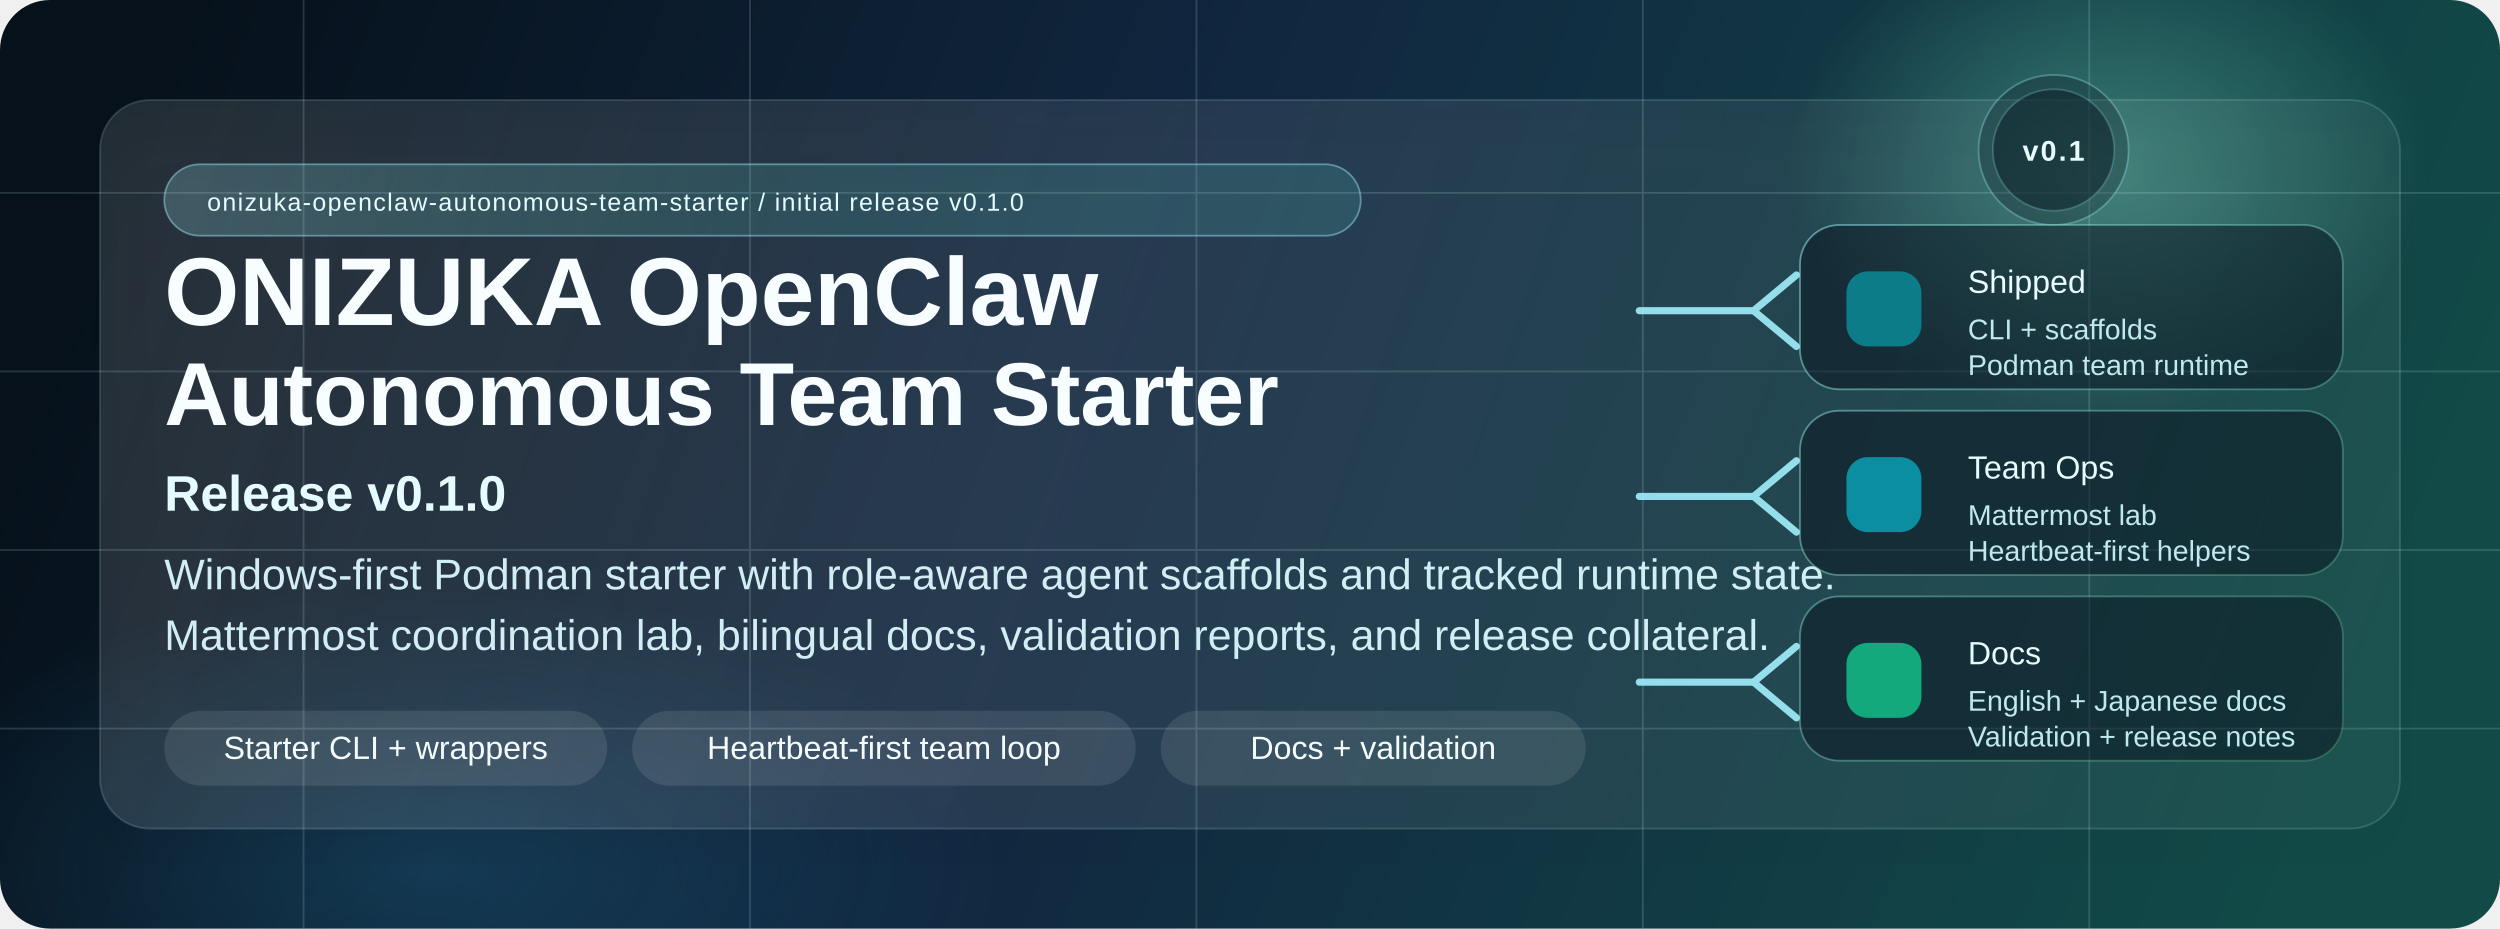
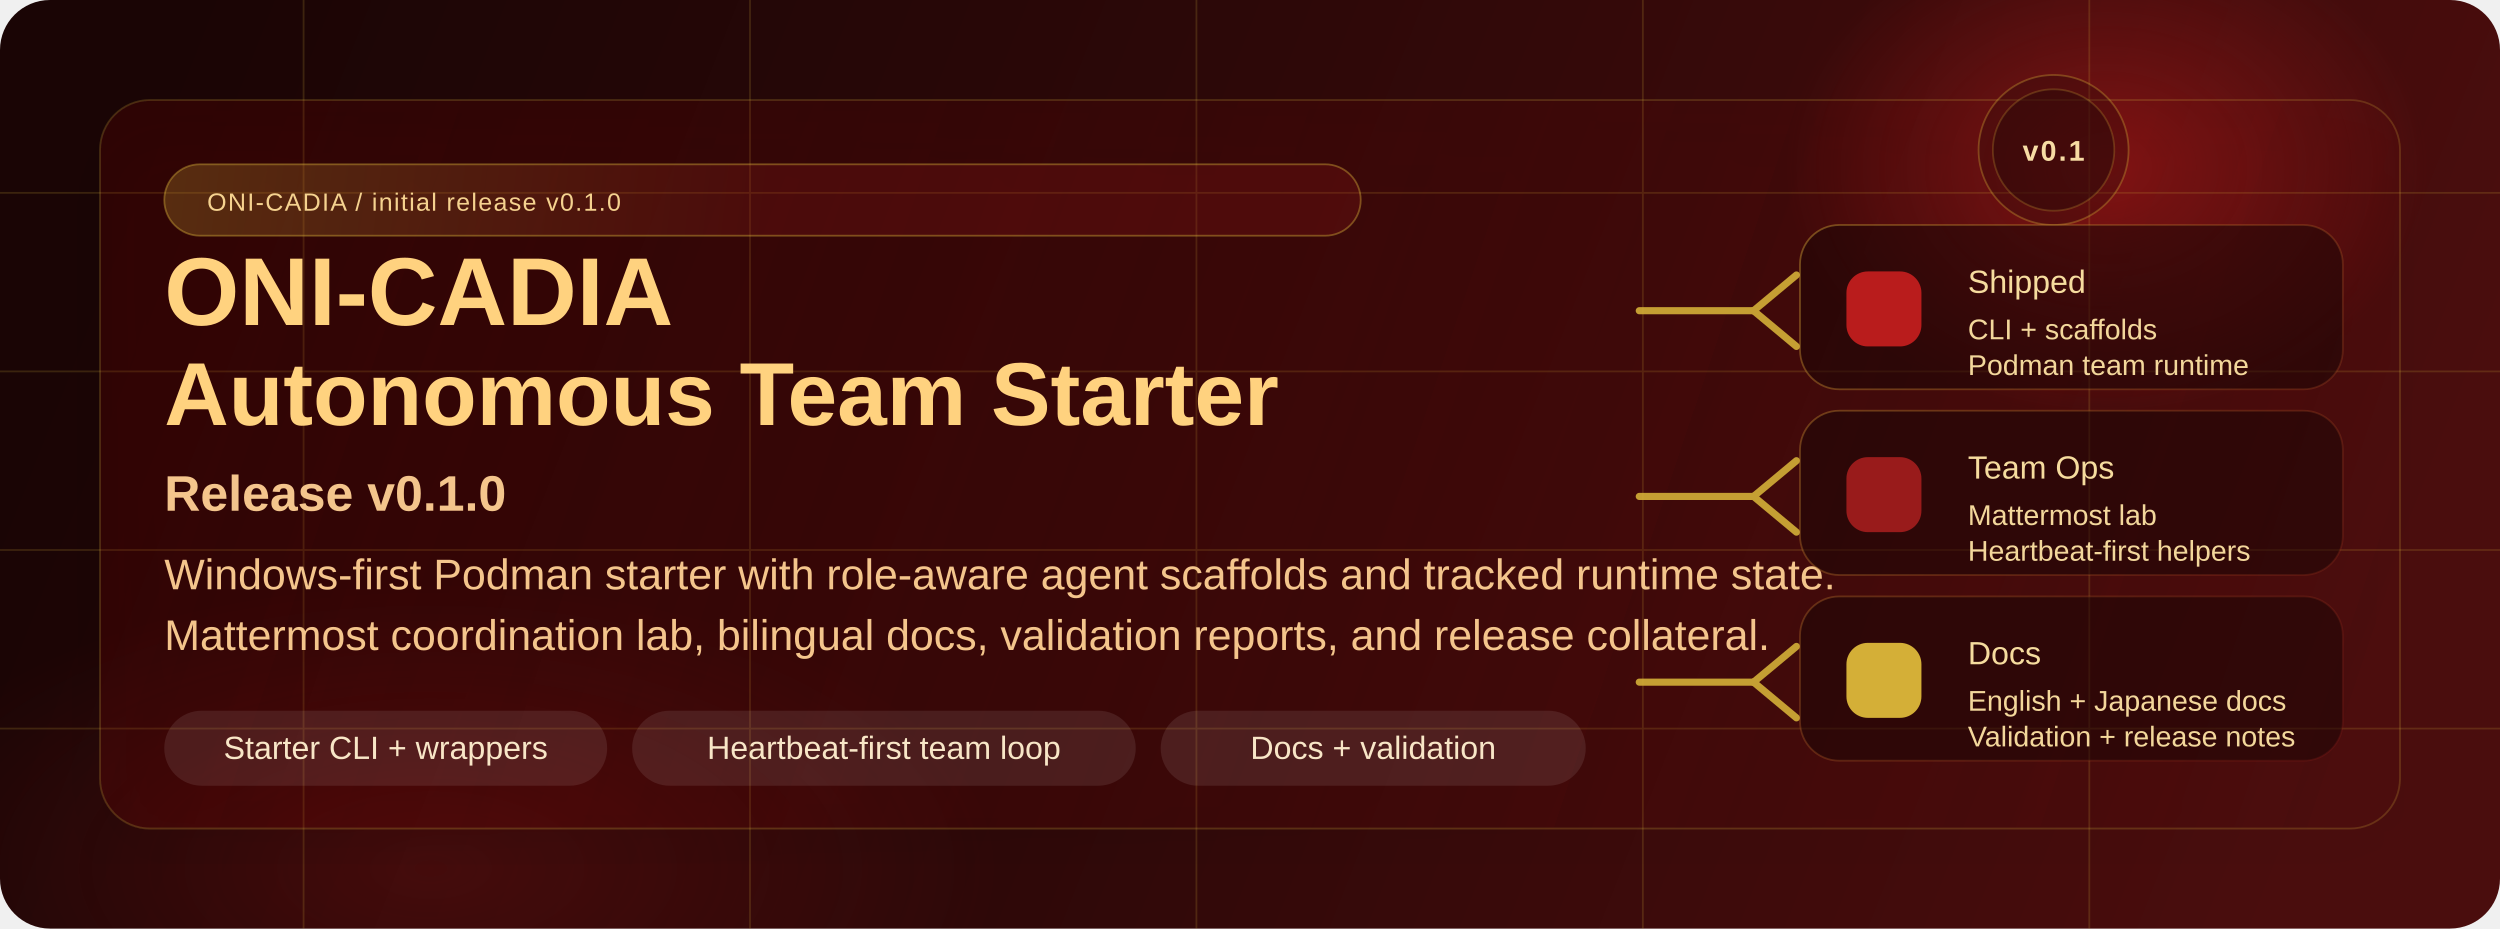
<svg xmlns="http://www.w3.org/2000/svg" width="1400" height="520" viewBox="0 0 1400 520" fill="none">
  <defs>
    <linearGradient id="bg" x1="92" y1="34" x2="1280" y2="500" gradientUnits="userSpaceOnUse">
-       <stop offset="0" stop-color="#06111B" />
-       <stop offset="0.45" stop-color="#112740" />
-       <stop offset="1" stop-color="#114A47" />
+       <stop offset="0" stop-color="#1a0505" />
+       <stop offset="0.45" stop-color="#2d0808" />
+       <stop offset="1" stop-color="#4a0d0d" />
    </linearGradient>
    <linearGradient id="panel" x1="92" y1="56" x2="1308" y2="464" gradientUnits="userSpaceOnUse">
-       <stop offset="0" stop-color="#FFFFFF" stop-opacity="0.11" />
-       <stop offset="1" stop-color="#FFFFFF" stop-opacity="0.04" />
+       <stop offset="0" stop-color="#991b1b" stop-opacity="0.15" />
+       <stop offset="1" stop-color="#991b1b" stop-opacity="0.02" />
    </linearGradient>
    <linearGradient id="chip" x1="92" y1="92" x2="430" y2="132" gradientUnits="userSpaceOnUse">
-       <stop offset="0" stop-color="#9DECF9" stop-opacity="0.22" />
-       <stop offset="1" stop-color="#5EEAD4" stop-opacity="0.14" />
+       <stop offset="0" stop-color="#d4af37" stop-opacity="0.24" />
+       <stop offset="1" stop-color="#991b1b" stop-opacity="0.22" />
    </linearGradient>
    <linearGradient id="cardStroke" x1="980" y1="118" x2="1320" y2="438" gradientUnits="userSpaceOnUse">
-       <stop offset="0" stop-color="#9DECF9" stop-opacity="0.55" />
-       <stop offset="1" stop-color="#8AF4B1" stop-opacity="0.2" />
+       <stop offset="0" stop-color="#d4af37" stop-opacity="0.45" />
+       <stop offset="1" stop-color="#991b1b" stop-opacity="0.2" />
    </linearGradient>
    <radialGradient id="glowA" cx="0" cy="0" r="1" gradientUnits="userSpaceOnUse" gradientTransform="translate(1180 94) rotate(90) scale(140 180)">
-       <stop offset="0" stop-color="#86F5D1" stop-opacity="0.34" />
-       <stop offset="1" stop-color="#86F5D1" stop-opacity="0" />
+       <stop offset="0" stop-color="#b91c1c" stop-opacity="0.52" />
+       <stop offset="1" stop-color="#b91c1c" stop-opacity="0" />
    </radialGradient>
    <radialGradient id="glowB" cx="0" cy="0" r="1" gradientUnits="userSpaceOnUse" gradientTransform="translate(240 486) rotate(180) scale(320 160)">
-       <stop offset="0" stop-color="#38BDF8" stop-opacity="0.18" />
-       <stop offset="1" stop-color="#38BDF8" stop-opacity="0" />
+       <stop offset="0" stop-color="#b91c1c" stop-opacity="0.22" />
+       <stop offset="1" stop-color="#b91c1c" stop-opacity="0" />
    </radialGradient>
    <filter id="shadow" x="32" y="36" width="1336" height="448" filterUnits="userSpaceOnUse" color-interpolation-filters="sRGB">
-       <feDropShadow dx="0" dy="18" stdDeviation="18" flood-color="#021018" flood-opacity="0.36" />
+       <feDropShadow dx="0" dy="18" stdDeviation="18" flood-color="#1a0505" flood-opacity="0.46" />
    </filter>
  </defs>
  <rect width="1400" height="520" rx="28" fill="url(#bg)" />
  <rect width="1400" height="520" rx="28" fill="url(#glowA)" />
  <rect width="1400" height="520" rx="28" fill="url(#glowB)" />
-   <g opacity="0.16">
-     <path d="M0 108H1400" stroke="#D7FBFF" stroke-width="1" />
-     <path d="M0 208H1400" stroke="#D7FBFF" stroke-width="1" />
-     <path d="M0 308H1400" stroke="#D7FBFF" stroke-width="1" />
-     <path d="M0 408H1400" stroke="#D7FBFF" stroke-width="1" />
-     <path d="M170 0V520" stroke="#D7FBFF" stroke-width="1" />
-     <path d="M420 0V520" stroke="#D7FBFF" stroke-width="1" />
-     <path d="M670 0V520" stroke="#D7FBFF" stroke-width="1" />
-     <path d="M920 0V520" stroke="#D7FBFF" stroke-width="1" />
-     <path d="M1170 0V520" stroke="#D7FBFF" stroke-width="1" />
+   <g opacity="0.18">
+     <path d="M0 108H1400" stroke="#d4af37" stroke-width="1" />
+     <path d="M0 208H1400" stroke="#d4af37" stroke-width="1" />
+     <path d="M0 308H1400" stroke="#d4af37" stroke-width="1" />
+     <path d="M0 408H1400" stroke="#d4af37" stroke-width="1" />
+     <path d="M170 0V520" stroke="#d4af37" stroke-width="1" />
+     <path d="M420 0V520" stroke="#d4af37" stroke-width="1" />
+     <path d="M670 0V520" stroke="#d4af37" stroke-width="1" />
+     <path d="M920 0V520" stroke="#d4af37" stroke-width="1" />
+     <path d="M1170 0V520" stroke="#d4af37" stroke-width="1" />
  </g>
  <g filter="url(#shadow)">
-     <rect x="56" y="56" width="1288" height="408" rx="28" fill="url(#panel)" stroke="#D8F4FF" stroke-opacity="0.16" />
+     <rect x="56" y="56" width="1288" height="408" rx="28" fill="url(#panel)" stroke="#d4af37" stroke-opacity="0.22" />
  </g>
  <g>
-     <rect x="92" y="92" width="670" height="40" rx="20" fill="url(#chip)" stroke="#9DECF9" stroke-opacity="0.46" />
-     <text x="116" y="118" fill="#E4FCFF" font-size="14" font-family="Consolas, Segoe UI, Arial, sans-serif" letter-spacing="0.75">onizuka-openclaw-autonomous-team-starter / initial release v0.1.0</text>
+     <rect x="92" y="92" width="670" height="40" rx="20" fill="url(#chip)" stroke="#d4af37" stroke-opacity="0.42" />
+     <text x="116" y="118" fill="#f5d28f" font-size="14" font-family="Consolas, Segoe UI, Arial, sans-serif" letter-spacing="0.75">ONI-CADIA / initial release v0.1.0</text>
  </g>
  <g>
-     <text x="92" y="182" fill="#F8FDFF" font-size="54" font-weight="700" font-family="Segoe UI, Arial, sans-serif">ONIZUKA OpenClaw</text>
-     <text x="92" y="238" fill="#F8FDFF" font-size="50" font-weight="700" font-family="Segoe UI, Arial, sans-serif">Autonomous Team Starter</text>
-     <text x="92" y="286" fill="#E4FCFF" font-size="28" font-weight="600" font-family="Segoe UI, Arial, sans-serif">Release v0.1.0</text>
-     <text x="92" y="330" fill="#D2EEF5" font-size="24" font-family="Segoe UI, Arial, sans-serif">
+     <text x="92" y="182" fill="#ffd27f" font-size="54" font-weight="700" font-family="Segoe UI, Arial, sans-serif">ONI-CADIA</text>
+     <text x="92" y="238" fill="#ffd27f" font-size="50" font-weight="700" font-family="Segoe UI, Arial, sans-serif">Autonomous Team Starter</text>
+     <text x="92" y="286" fill="#f4c58c" font-size="28" font-weight="600" font-family="Segoe UI, Arial, sans-serif">Release v0.1.0</text>
+     <text x="92" y="330" fill="#f4c58c" font-size="24" font-family="Segoe UI, Arial, sans-serif">
      Windows-first Podman starter with role-aware agent scaffolds and tracked runtime state.
    </text>
-     <text x="92" y="364" fill="#D2EEF5" font-size="24" font-family="Segoe UI, Arial, sans-serif">
+     <text x="92" y="364" fill="#f4c58c" font-size="24" font-family="Segoe UI, Arial, sans-serif">
      Mattermost coordination lab, bilingual docs, validation reports, and release collateral.
    </text>
  </g>
  <g>
-     <rect x="92" y="398" width="248" height="42" rx="21" fill="#FFFFFF" fill-opacity="0.1" />
-     <text x="216" y="425" fill="#F5FCFF" font-size="18" text-anchor="middle" font-family="Segoe UI, Arial, sans-serif">Starter CLI + wrappers</text>
-     <rect x="354" y="398" width="282" height="42" rx="21" fill="#FFFFFF" fill-opacity="0.1" />
-     <text x="495" y="425" fill="#F5FCFF" font-size="18" text-anchor="middle" font-family="Segoe UI, Arial, sans-serif">Heartbeat-first team loop</text>
-     <rect x="650" y="398" width="238" height="42" rx="21" fill="#FFFFFF" fill-opacity="0.1" />
-     <text x="769" y="425" fill="#F5FCFF" font-size="18" text-anchor="middle" font-family="Segoe UI, Arial, sans-serif">Docs + validation</text>
+     <rect x="92" y="398" width="248" height="42" rx="21" fill="#ffffff" fill-opacity="0.09" />
+     <text x="216" y="425" fill="#f8e6c7" font-size="18" text-anchor="middle" font-family="Segoe UI, Arial, sans-serif">Starter CLI + wrappers</text>
+     <rect x="354" y="398" width="282" height="42" rx="21" fill="#ffffff" fill-opacity="0.09" />
+     <text x="495" y="425" fill="#f8e6c7" font-size="18" text-anchor="middle" font-family="Segoe UI, Arial, sans-serif">Heartbeat-first team loop</text>
+     <rect x="650" y="398" width="238" height="42" rx="21" fill="#ffffff" fill-opacity="0.09" />
+     <text x="769" y="425" fill="#f8e6c7" font-size="18" text-anchor="middle" font-family="Segoe UI, Arial, sans-serif">Docs + validation</text>
  </g>
-   <g opacity="0.92">
-     <path d="M918 174H982" stroke="#9DECF9" stroke-width="4" stroke-linecap="round" />
-     <path d="M982 174L1006 154" stroke="#9DECF9" stroke-width="4" stroke-linecap="round" />
-     <path d="M982 174L1006 194" stroke="#9DECF9" stroke-width="4" stroke-linecap="round" />
-     <path d="M918 278H982" stroke="#9DECF9" stroke-width="4" stroke-linecap="round" />
-     <path d="M982 278L1006 258" stroke="#9DECF9" stroke-width="4" stroke-linecap="round" />
-     <path d="M982 278L1006 298" stroke="#9DECF9" stroke-width="4" stroke-linecap="round" />
-     <path d="M918 382H982" stroke="#9DECF9" stroke-width="4" stroke-linecap="round" />
-     <path d="M982 382L1006 362" stroke="#9DECF9" stroke-width="4" stroke-linecap="round" />
-     <path d="M982 382L1006 402" stroke="#9DECF9" stroke-width="4" stroke-linecap="round" />
+   <g opacity="0.9">
+     <path d="M918 174H982" stroke="#d4af37" stroke-width="4" stroke-linecap="round" />
+     <path d="M982 174L1006 154" stroke="#d4af37" stroke-width="4" stroke-linecap="round" />
+     <path d="M982 174L1006 194" stroke="#d4af37" stroke-width="4" stroke-linecap="round" />
+     <path d="M918 278H982" stroke="#d4af37" stroke-width="4" stroke-linecap="round" />
+     <path d="M982 278L1006 258" stroke="#d4af37" stroke-width="4" stroke-linecap="round" />
+     <path d="M982 278L1006 298" stroke="#d4af37" stroke-width="4" stroke-linecap="round" />
+     <path d="M918 382H982" stroke="#d4af37" stroke-width="4" stroke-linecap="round" />
+     <path d="M982 382L1006 362" stroke="#d4af37" stroke-width="4" stroke-linecap="round" />
+     <path d="M982 382L1006 402" stroke="#d4af37" stroke-width="4" stroke-linecap="round" />
  </g>
  <g>
-     <circle cx="1150" cy="84" r="42" fill="#09131D" fill-opacity="0.28" stroke="#9DECF9" stroke-opacity="0.34" />
-     <circle cx="1150" cy="84" r="34" fill="#0B1D28" fill-opacity="0.52" stroke="#9DECF9" stroke-opacity="0.24" />
-     <text x="1150" y="90" fill="#E6FCFF" font-size="16" font-weight="700" text-anchor="middle" font-family="Segoe UI, Arial, sans-serif" letter-spacing="1.2">v0.1</text>
+     <circle cx="1150" cy="84" r="42" fill="#1a0505" fill-opacity="0.28" stroke="#d4af37" stroke-opacity="0.34" />
+     <circle cx="1150" cy="84" r="34" fill="#2d0808" fill-opacity="0.52" stroke="#d4af37" stroke-opacity="0.24" />
+     <text x="1150" y="90" fill="#f7dca4" font-size="16" font-weight="700" text-anchor="middle" font-family="Segoe UI, Arial, sans-serif" letter-spacing="1.2">v0.1</text>
  </g>
  <g>
-     <rect x="1008" y="126" width="304" height="92" rx="22" fill="#08131E" fill-opacity="0.5" stroke="url(#cardStroke)" />
-     <rect x="1034" y="152" width="42" height="42" rx="12" fill="#0D7C89" />
-     <text x="1102" y="164" fill="#E8FBFF" font-size="18" font-family="Segoe UI, Arial, sans-serif">Shipped</text>
-     <text x="1102" y="190" fill="#BFE8EF" font-size="16" font-family="Segoe UI, Arial, sans-serif">CLI + scaffolds</text>
-     <text x="1102" y="210" fill="#BFE8EF" font-size="16" font-family="Segoe UI, Arial, sans-serif">Podman team runtime</text>
-     <rect x="1008" y="230" width="304" height="92" rx="22" fill="#08131E" fill-opacity="0.5" stroke="url(#cardStroke)" />
-     <rect x="1034" y="256" width="42" height="42" rx="12" fill="#0B8EA0" />
-     <text x="1102" y="268" fill="#E8FBFF" font-size="18" font-family="Segoe UI, Arial, sans-serif">Team Ops</text>
-     <text x="1102" y="294" fill="#BFE8EF" font-size="16" font-family="Segoe UI, Arial, sans-serif">Mattermost lab</text>
-     <text x="1102" y="314" fill="#BFE8EF" font-size="16" font-family="Segoe UI, Arial, sans-serif">Heartbeat-first helpers</text>
-     <rect x="1008" y="334" width="304" height="92" rx="22" fill="#08131E" fill-opacity="0.5" stroke="url(#cardStroke)" />
-     <rect x="1034" y="360" width="42" height="42" rx="12" fill="#13A97C" />
-     <text x="1102" y="372" fill="#E8FBFF" font-size="18" font-family="Segoe UI, Arial, sans-serif">Docs</text>
-     <text x="1102" y="398" fill="#BFE8EF" font-size="16" font-family="Segoe UI, Arial, sans-serif">English + Japanese docs</text>
-     <text x="1102" y="418" fill="#BFE8EF" font-size="16" font-family="Segoe UI, Arial, sans-serif">Validation + release notes</text>
+     <rect x="1008" y="126" width="304" height="92" rx="22" fill="#1a0505" fill-opacity="0.52" stroke="url(#cardStroke)" />
+     <rect x="1034" y="152" width="42" height="42" rx="12" fill="#b91c1c" />
+     <text x="1102" y="164" fill="#f6dc9e" font-size="18" font-family="Segoe UI, Arial, sans-serif">Shipped</text>
+     <text x="1102" y="190" fill="#f3d79b" font-size="16" font-family="Segoe UI, Arial, sans-serif">CLI + scaffolds</text>
+     <text x="1102" y="210" fill="#f3d79b" font-size="16" font-family="Segoe UI, Arial, sans-serif">Podman team runtime</text>
+     <rect x="1008" y="230" width="304" height="92" rx="22" fill="#1a0505" fill-opacity="0.52" stroke="url(#cardStroke)" />
+     <rect x="1034" y="256" width="42" height="42" rx="12" fill="#991b1b" />
+     <text x="1102" y="268" fill="#f6dc9e" font-size="18" font-family="Segoe UI, Arial, sans-serif">Team Ops</text>
+     <text x="1102" y="294" fill="#f3d79b" font-size="16" font-family="Segoe UI, Arial, sans-serif">Mattermost lab</text>
+     <text x="1102" y="314" fill="#f3d79b" font-size="16" font-family="Segoe UI, Arial, sans-serif">Heartbeat-first helpers</text>
+     <rect x="1008" y="334" width="304" height="92" rx="22" fill="#1a0505" fill-opacity="0.52" stroke="url(#cardStroke)" />
+     <rect x="1034" y="360" width="42" height="42" rx="12" fill="#d4af37" />
+     <text x="1102" y="372" fill="#f6dc9e" font-size="18" font-family="Segoe UI, Arial, sans-serif">Docs</text>
+     <text x="1102" y="398" fill="#f3d79b" font-size="16" font-family="Segoe UI, Arial, sans-serif">English + Japanese docs</text>
+     <text x="1102" y="418" fill="#f3d79b" font-size="16" font-family="Segoe UI, Arial, sans-serif">Validation + release notes</text>
  </g>
</svg>
